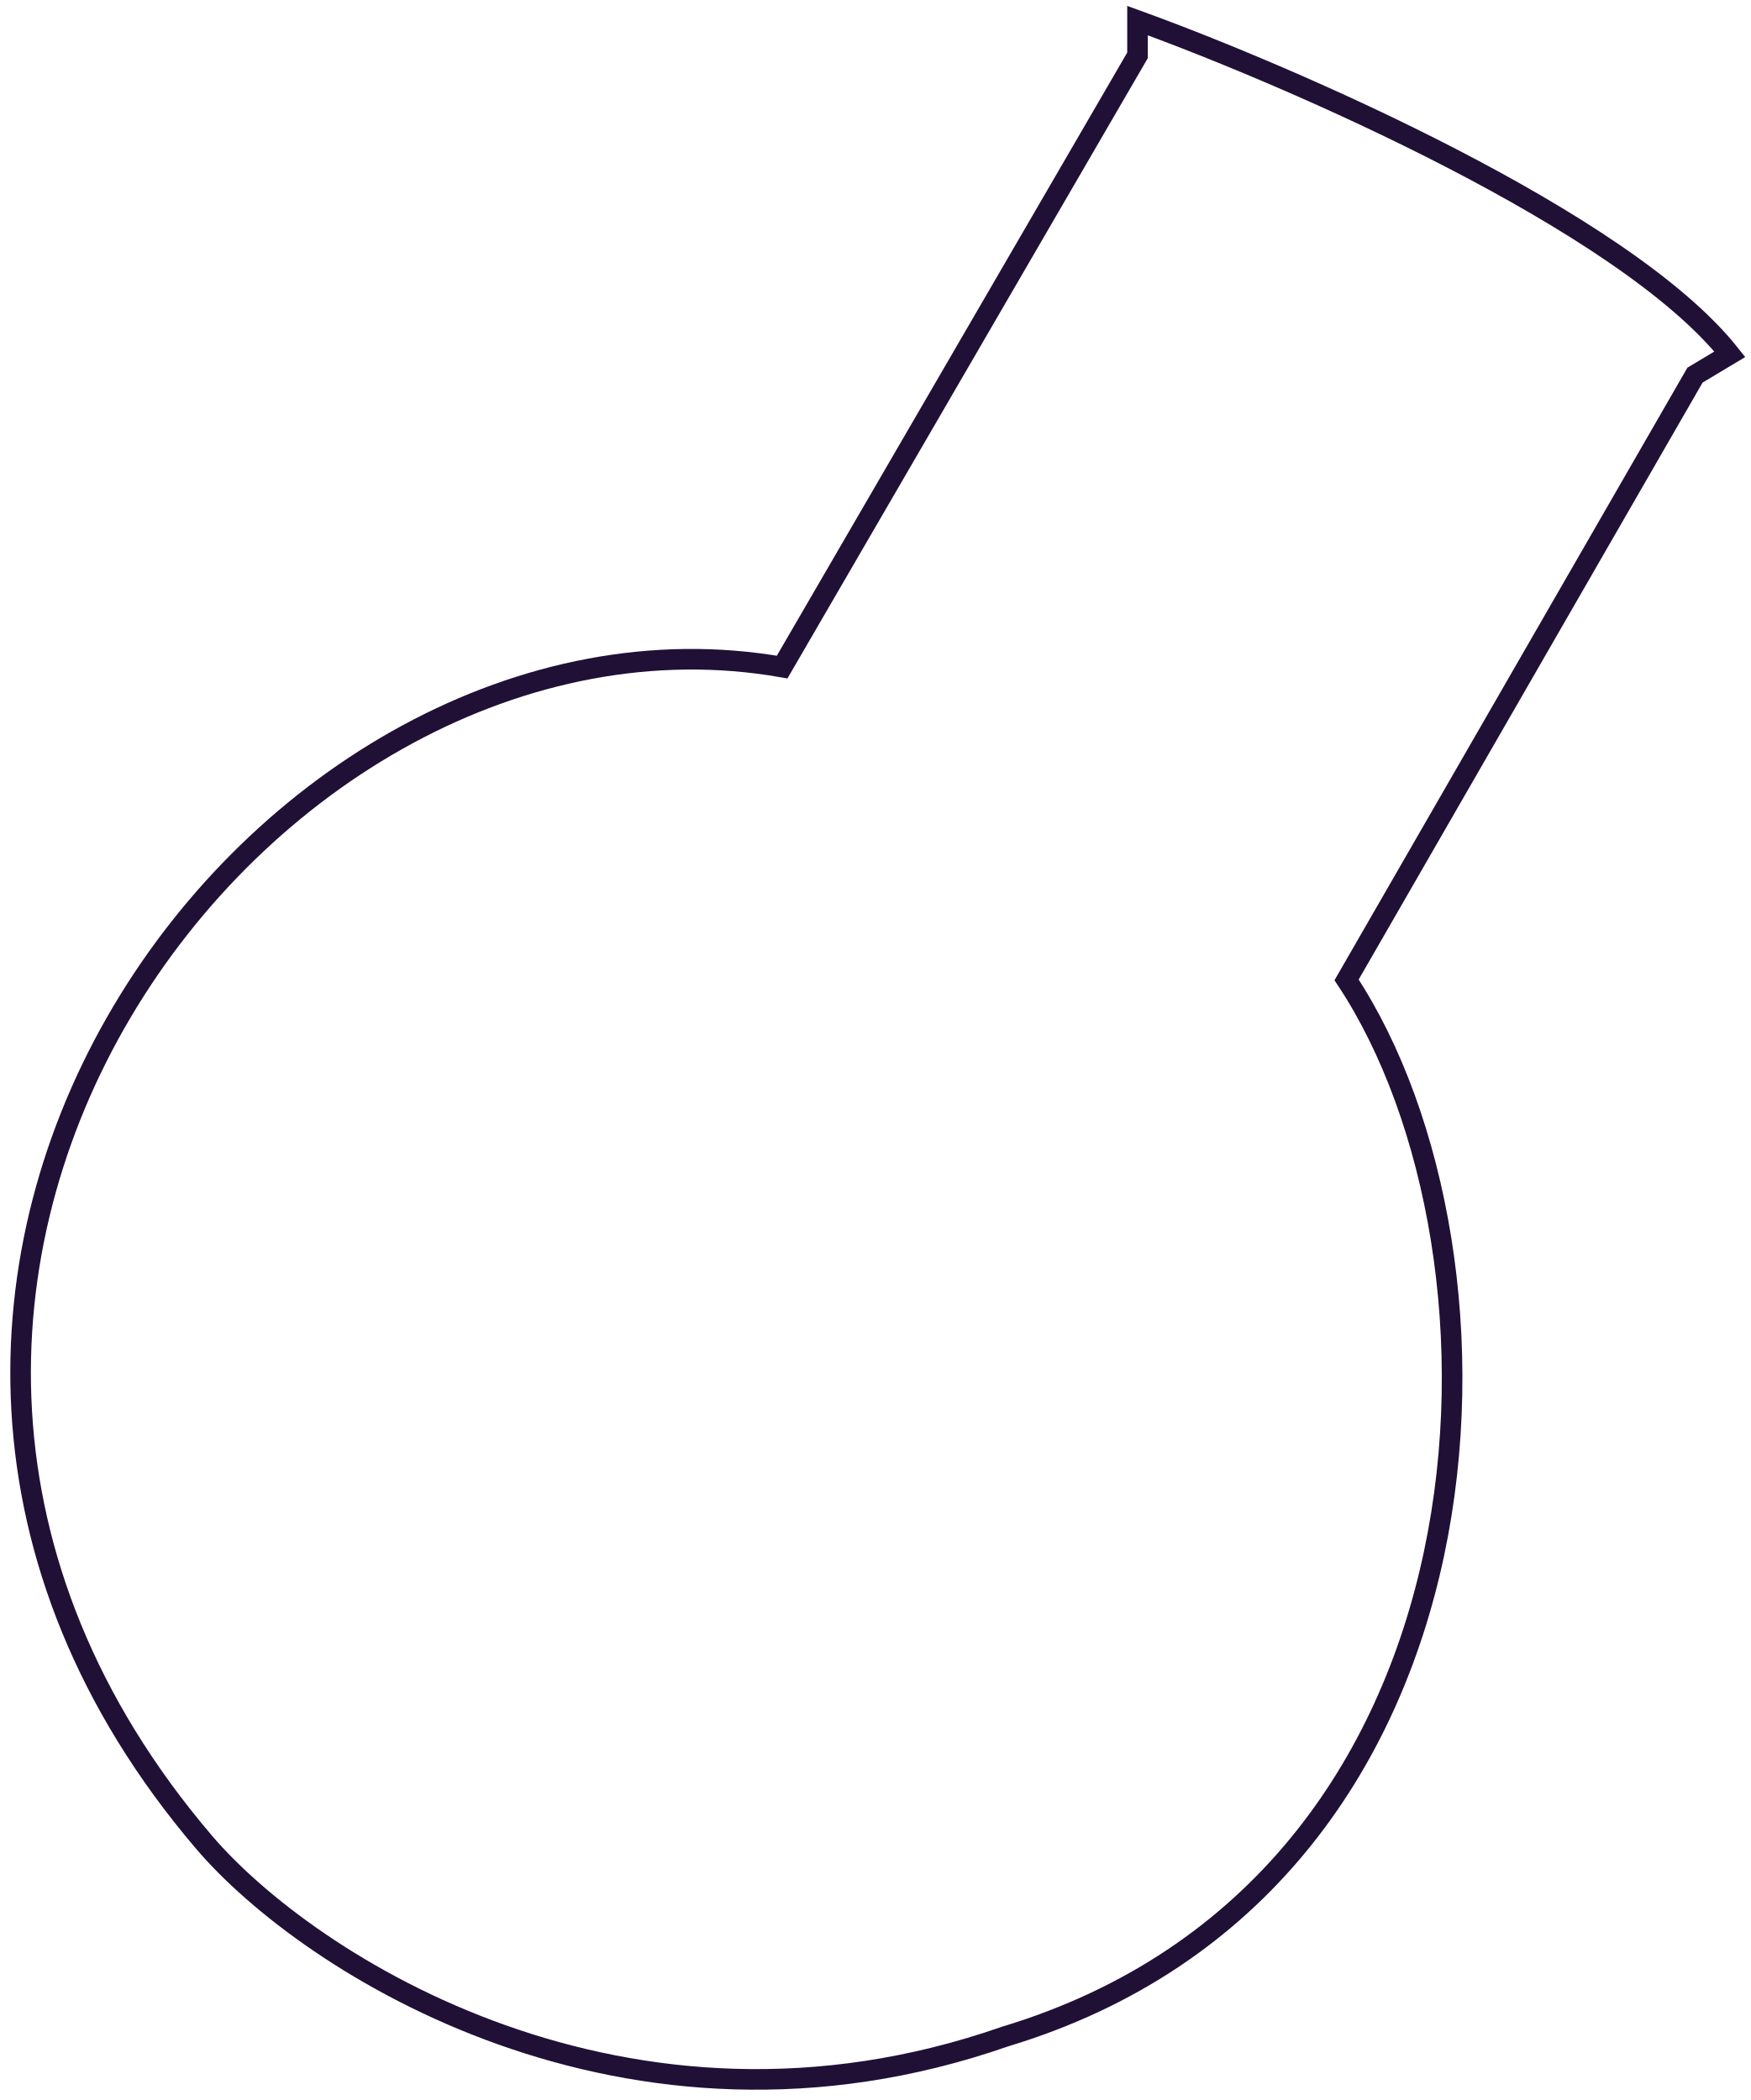
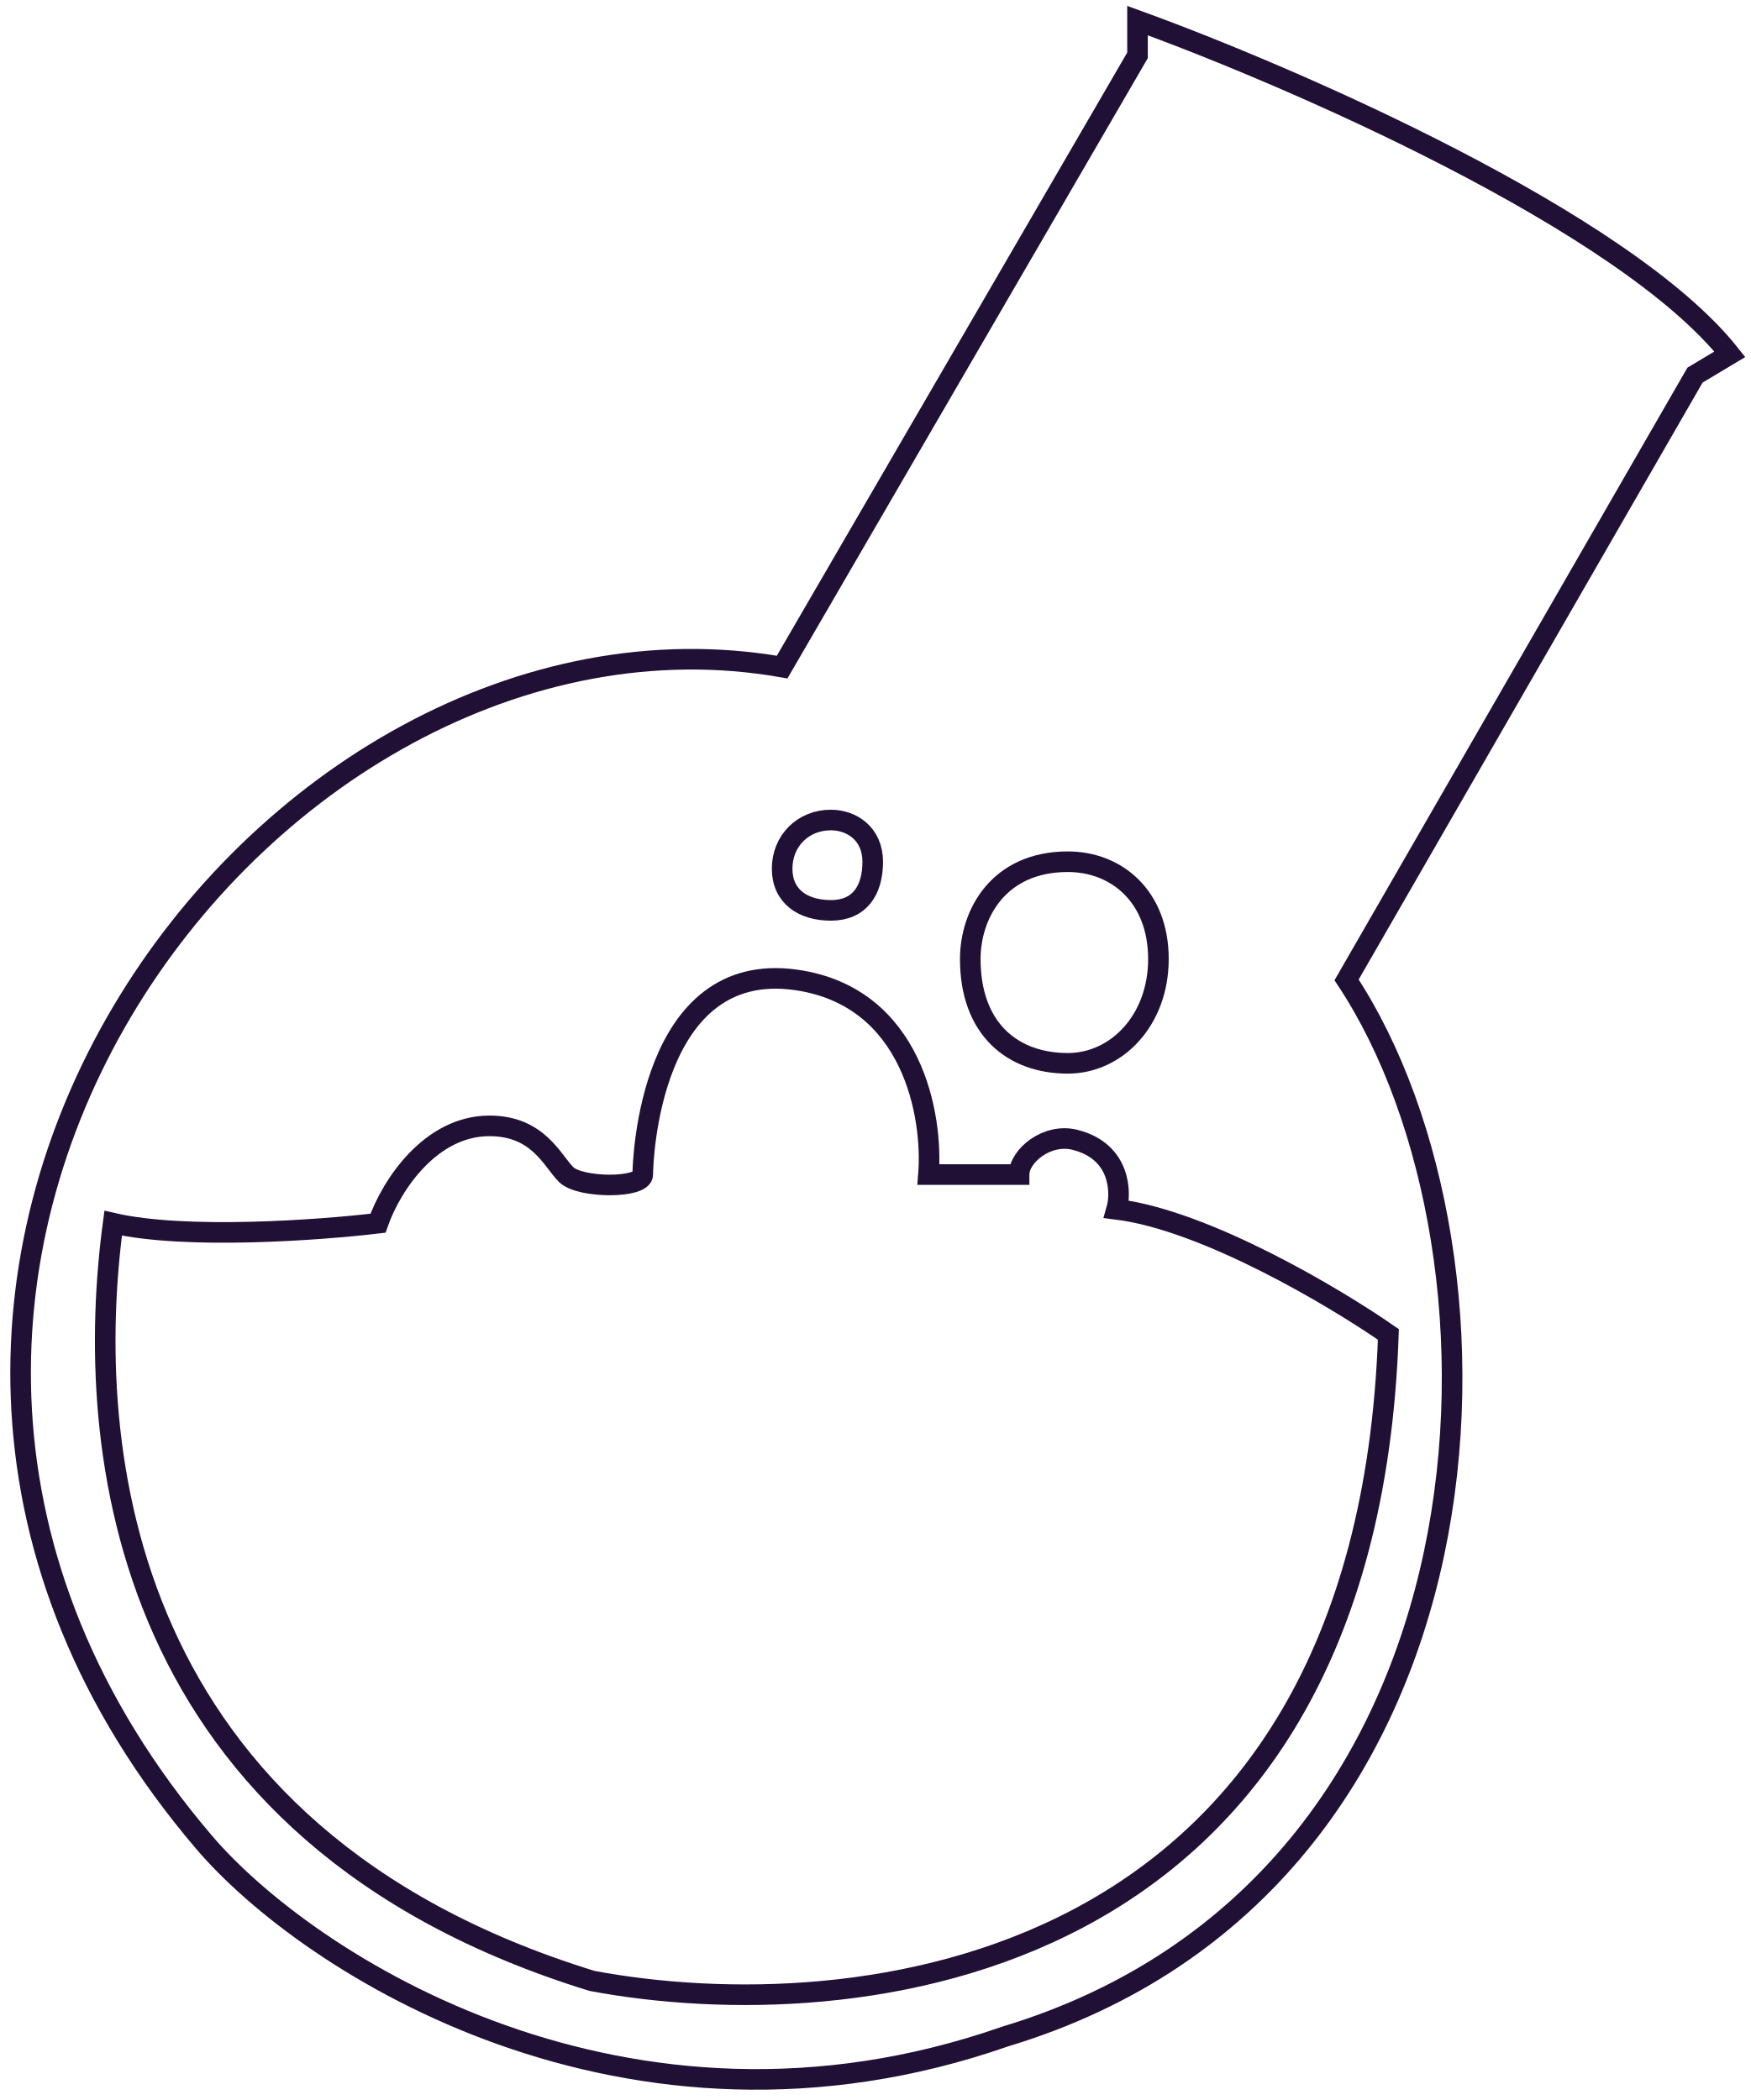
<svg xmlns="http://www.w3.org/2000/svg" width="85" height="102" viewBox="0 0 85 102" fill="none">
  <path d="M55.237 2.688L37.98 32.401C12.939 28.012 -13.116 62.451 9.894 89.463C14.97 95.428 30.439 105.332 48.808 98.917C73.414 91.489 74.208 60.928 65.389 47.595L82.308 18.22L84 17.207C78.857 10.724 62.682 3.701 55.237 1V2.688Z" stroke="#201036" />
+   <path d="M5.495 59.413C9.014 60.223 15.534 59.75 18.354 59.413C19.03 57.499 20.941 54.685 23.768 54.685C26.136 54.685 26.813 56.374 27.49 57.049C28.167 57.724 31.212 57.724 31.212 57.049C31.212 56.374 31.55 46.582 38.657 47.595C44.341 48.405 45.311 54.235 45.086 57.049H49.485C49.485 56.149 50.838 55.023 52.192 55.361C54.436 55.92 54.448 57.949 54.222 58.737C58.553 59.277 64.825 63.014 67.419 64.815C66.336 96.148 41.381 98.579 28.748 96.216C5.737 89.125 4.029 70.33 5.495 59.413Z" stroke="#201036" />
+   <path d="M56.252 46.582C56.252 43.543 54.222 41.855 51.853 41.855C48.47 41.855 47.116 44.416 47.116 46.582C47.116 49.958 49.146 51.647 51.853 51.647C54.222 51.647 56.252 49.553 56.252 46.582Z" stroke="#201036" />
+   <path d="M42.379 41.855C42.379 40.504 41.364 39.829 40.348 39.829C38.995 39.829 37.98 40.842 37.98 42.193C37.98 43.543 38.995 44.218 40.348 44.218C41.743 44.218 42.379 43.247 42.379 41.855Z" stroke="#201036" />
</svg>
